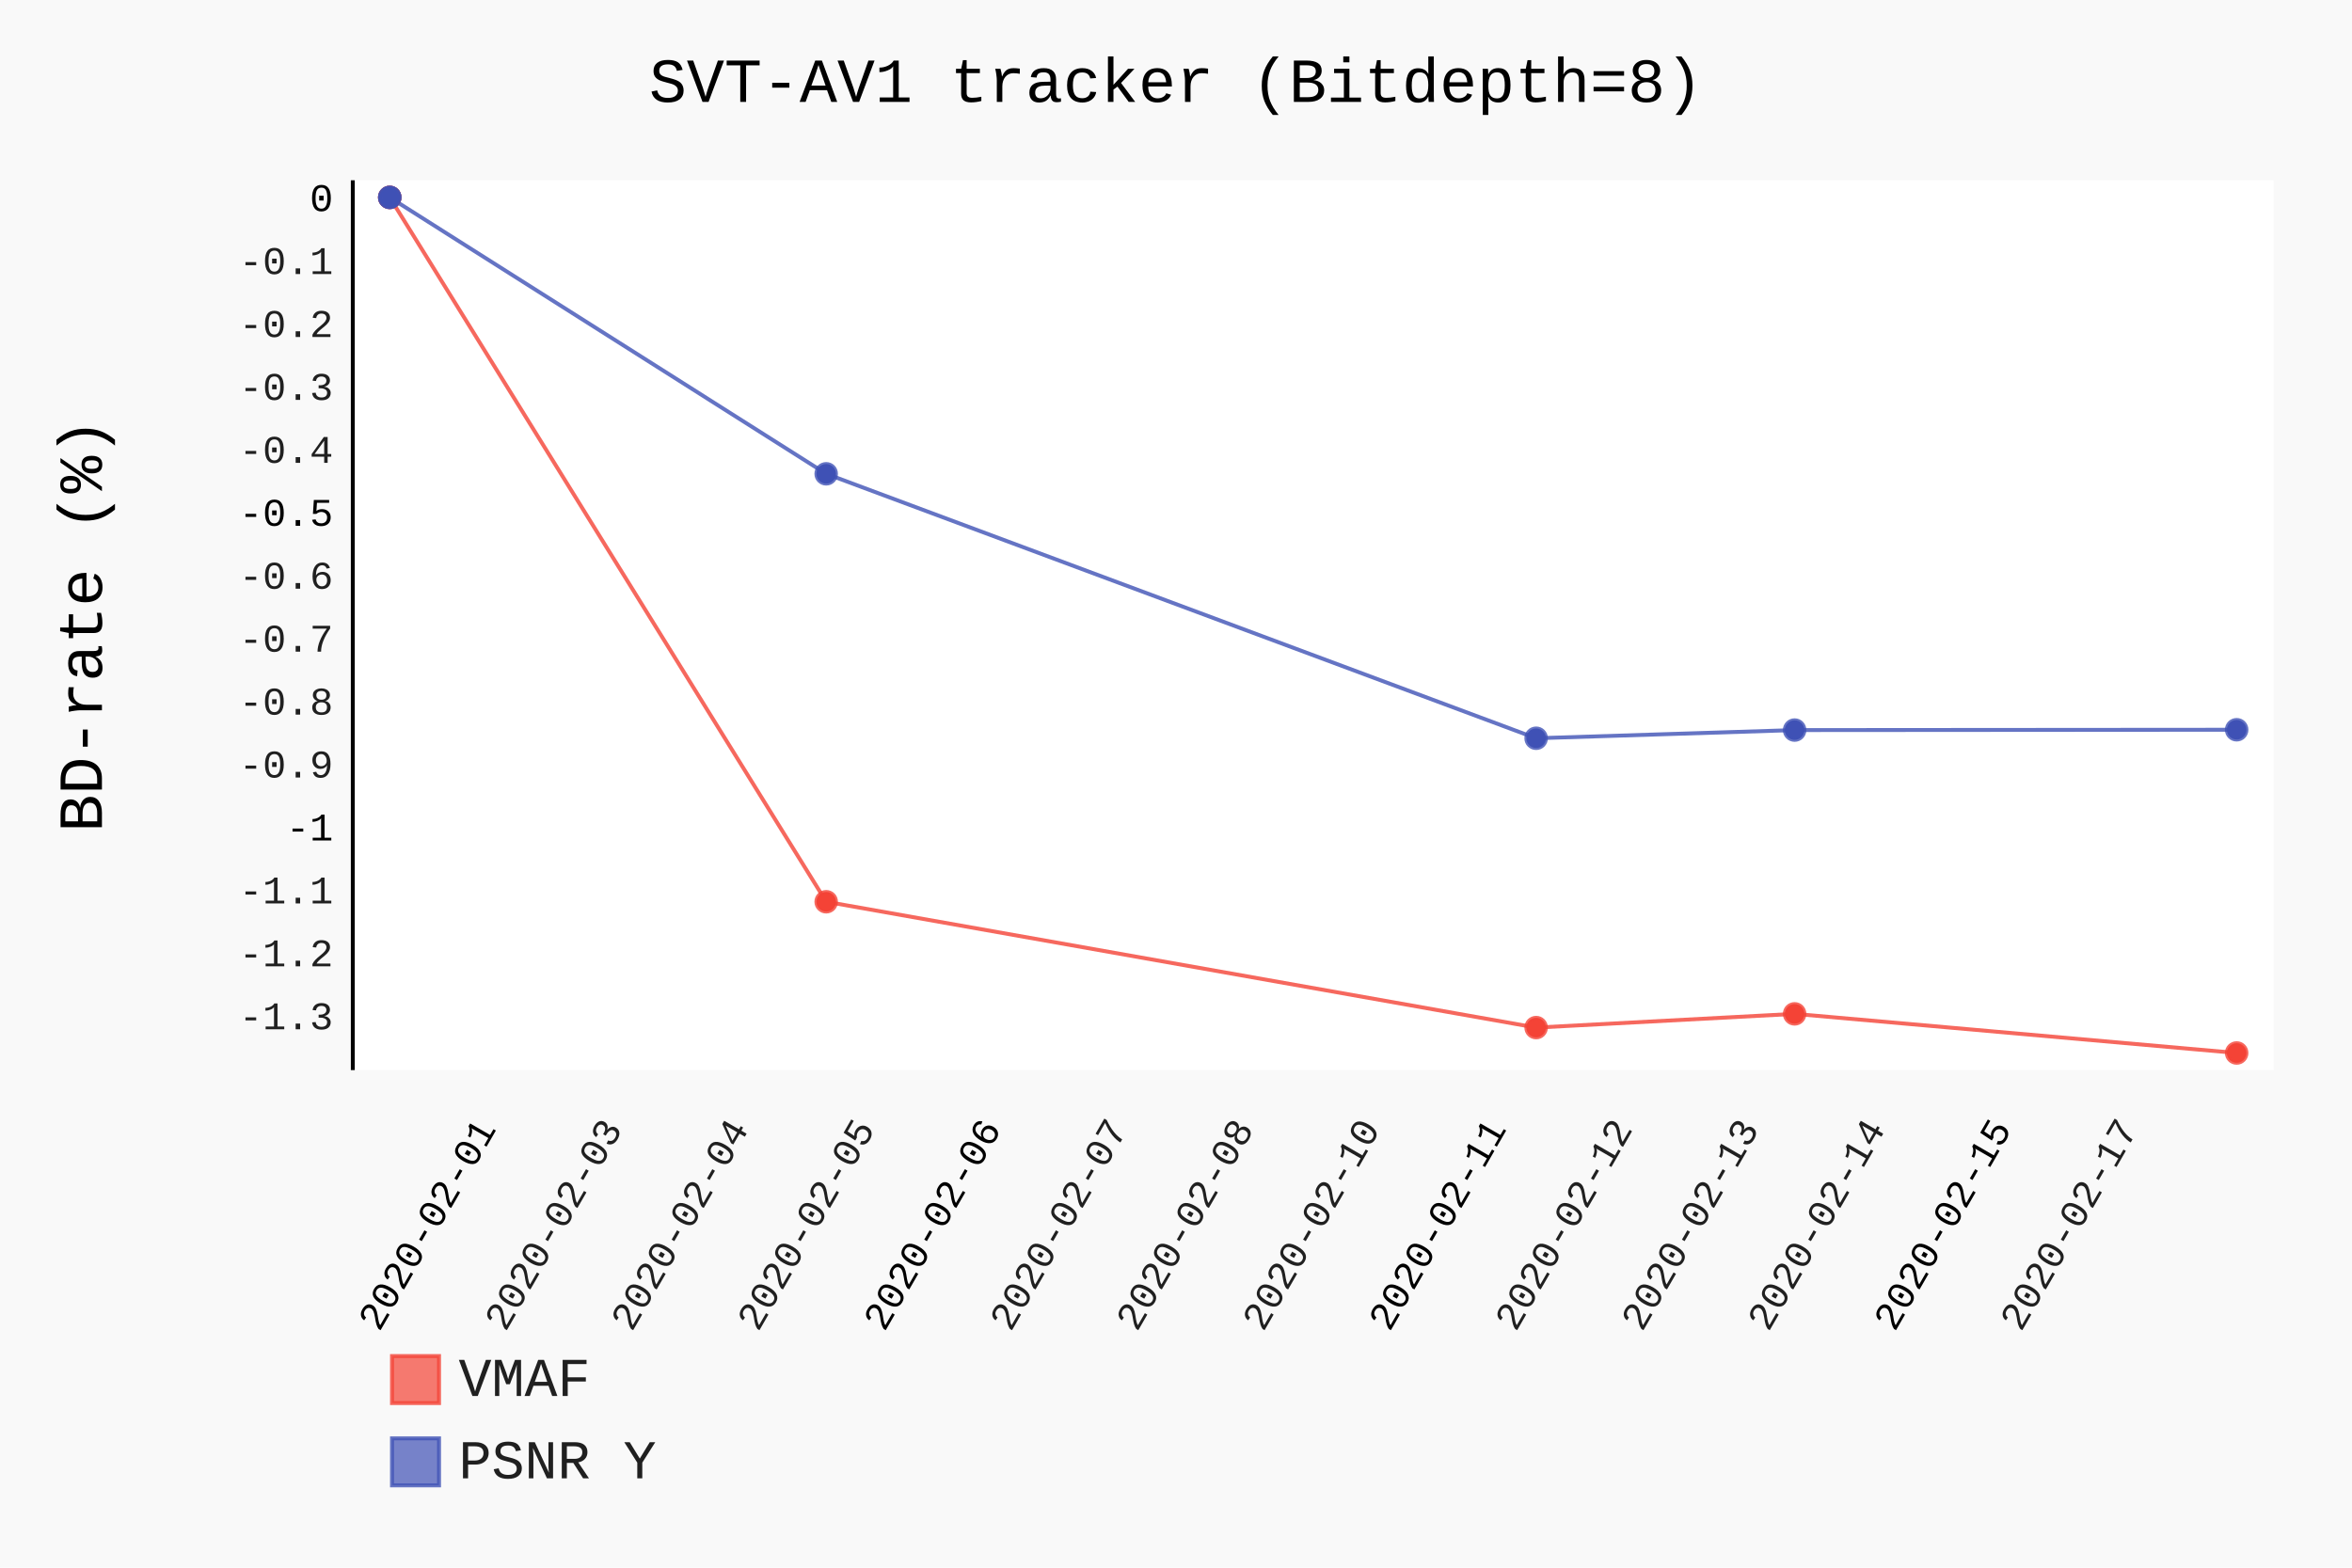
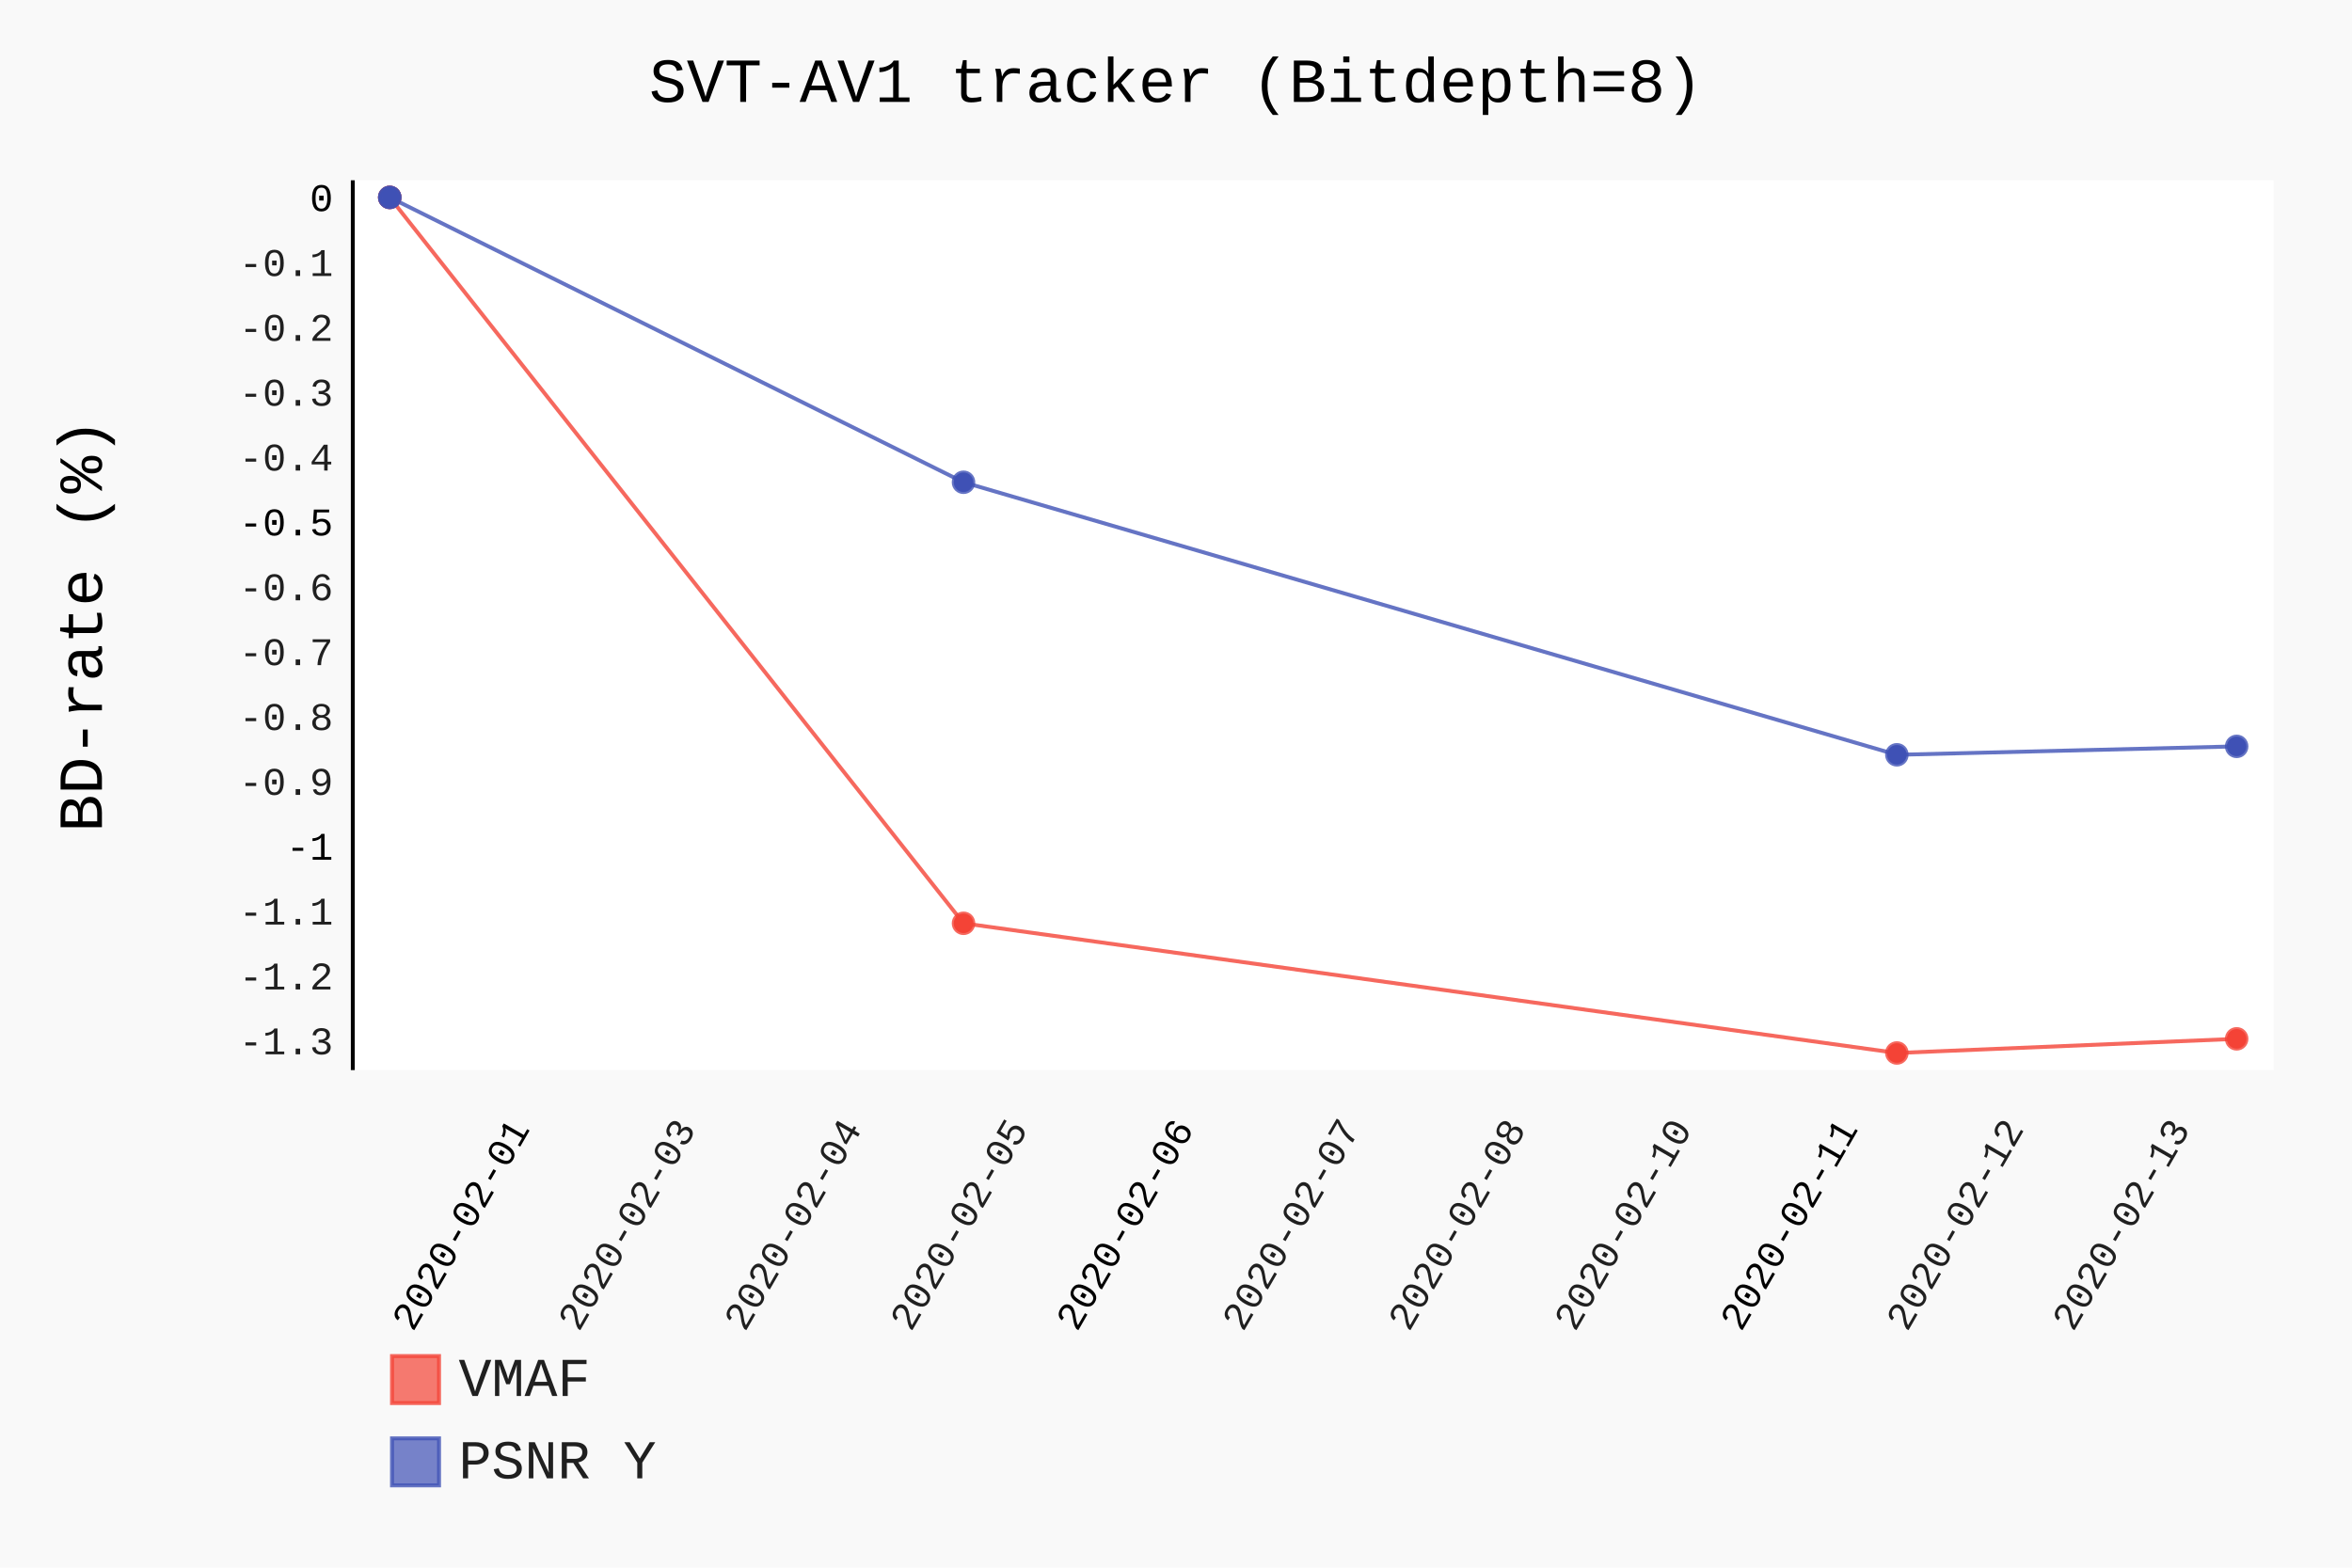
- <svg xmlns="http://www.w3.org/2000/svg" class="pygal-chart" id="chart-67a20b9a-6cd3-427a-b971-07bf3fcbb1fc" viewBox="0 0 600 400">
+ <svg xmlns="http://www.w3.org/2000/svg" class="pygal-chart" id="chart-9f38c56d-be93-4021-9758-f89eef3e8a41" viewBox="0 0 600 400">
  <defs>
-     <style type="text/css">#chart-67a20b9a-6cd3-427a-b971-07bf3fcbb1fc{-webkit-user-select:none;-webkit-font-smoothing:antialiased;font-family:Consolas,"Liberation Mono",Menlo,Courier,monospace}#chart-67a20b9a-6cd3-427a-b971-07bf3fcbb1fc .title{font-family:Consolas,"Liberation Mono",Menlo,Courier,monospace;font-size:16px}#chart-67a20b9a-6cd3-427a-b971-07bf3fcbb1fc .legends .legend text{font-family:Consolas,"Liberation Mono",Menlo,Courier,monospace;font-size:14px}#chart-67a20b9a-6cd3-427a-b971-07bf3fcbb1fc .axis text{font-family:Consolas,"Liberation Mono",Menlo,Courier,monospace;font-size:10px}#chart-67a20b9a-6cd3-427a-b971-07bf3fcbb1fc .axis text.major{font-family:Consolas,"Liberation Mono",Menlo,Courier,monospace;font-size:10px}#chart-67a20b9a-6cd3-427a-b971-07bf3fcbb1fc .text-overlay text.value{font-family:Consolas,"Liberation Mono",Menlo,Courier,monospace;font-size:16px}#chart-67a20b9a-6cd3-427a-b971-07bf3fcbb1fc .text-overlay text.label{font-family:Consolas,"Liberation Mono",Menlo,Courier,monospace;font-size:10px}#chart-67a20b9a-6cd3-427a-b971-07bf3fcbb1fc .tooltip{font-family:Consolas,"Liberation Mono",Menlo,Courier,monospace;font-size:14px}#chart-67a20b9a-6cd3-427a-b971-07bf3fcbb1fc text.no_data{font-family:Consolas,"Liberation Mono",Menlo,Courier,monospace;font-size:64px}
- #chart-67a20b9a-6cd3-427a-b971-07bf3fcbb1fc{background-color:rgba(249,249,249,1)}#chart-67a20b9a-6cd3-427a-b971-07bf3fcbb1fc path,#chart-67a20b9a-6cd3-427a-b971-07bf3fcbb1fc line,#chart-67a20b9a-6cd3-427a-b971-07bf3fcbb1fc rect,#chart-67a20b9a-6cd3-427a-b971-07bf3fcbb1fc circle{-webkit-transition:150ms;-moz-transition:150ms;transition:150ms}#chart-67a20b9a-6cd3-427a-b971-07bf3fcbb1fc .graph &gt; .background{fill:rgba(249,249,249,1)}#chart-67a20b9a-6cd3-427a-b971-07bf3fcbb1fc .plot &gt; .background{fill:rgba(255,255,255,1)}#chart-67a20b9a-6cd3-427a-b971-07bf3fcbb1fc .graph{fill:rgba(0,0,0,.87)}#chart-67a20b9a-6cd3-427a-b971-07bf3fcbb1fc text.no_data{fill:rgba(0,0,0,1)}#chart-67a20b9a-6cd3-427a-b971-07bf3fcbb1fc .title{fill:rgba(0,0,0,1)}#chart-67a20b9a-6cd3-427a-b971-07bf3fcbb1fc .legends .legend text{fill:rgba(0,0,0,.87)}#chart-67a20b9a-6cd3-427a-b971-07bf3fcbb1fc .legends .legend:hover text{fill:rgba(0,0,0,1)}#chart-67a20b9a-6cd3-427a-b971-07bf3fcbb1fc .axis .line{stroke:rgba(0,0,0,1)}#chart-67a20b9a-6cd3-427a-b971-07bf3fcbb1fc .axis .guide.line{stroke:rgba(0,0,0,.54)}#chart-67a20b9a-6cd3-427a-b971-07bf3fcbb1fc .axis .major.line{stroke:rgba(0,0,0,.87)}#chart-67a20b9a-6cd3-427a-b971-07bf3fcbb1fc .axis text.major{fill:rgba(0,0,0,1)}#chart-67a20b9a-6cd3-427a-b971-07bf3fcbb1fc .axis.y .guides:hover .guide.line,#chart-67a20b9a-6cd3-427a-b971-07bf3fcbb1fc .line-graph .axis.x .guides:hover .guide.line,#chart-67a20b9a-6cd3-427a-b971-07bf3fcbb1fc .stackedline-graph .axis.x .guides:hover .guide.line,#chart-67a20b9a-6cd3-427a-b971-07bf3fcbb1fc .xy-graph .axis.x .guides:hover .guide.line{stroke:rgba(0,0,0,1)}#chart-67a20b9a-6cd3-427a-b971-07bf3fcbb1fc .axis .guides:hover text{fill:rgba(0,0,0,1)}#chart-67a20b9a-6cd3-427a-b971-07bf3fcbb1fc .reactive{fill-opacity:.7;stroke-opacity:.8}#chart-67a20b9a-6cd3-427a-b971-07bf3fcbb1fc .ci{stroke:rgba(0,0,0,.87)}#chart-67a20b9a-6cd3-427a-b971-07bf3fcbb1fc .reactive.active,#chart-67a20b9a-6cd3-427a-b971-07bf3fcbb1fc .active .reactive{fill-opacity:.8;stroke-opacity:.9;stroke-width:4}#chart-67a20b9a-6cd3-427a-b971-07bf3fcbb1fc .ci .reactive.active{stroke-width:1.5}#chart-67a20b9a-6cd3-427a-b971-07bf3fcbb1fc .series text{fill:rgba(0,0,0,1)}#chart-67a20b9a-6cd3-427a-b971-07bf3fcbb1fc .tooltip rect{fill:rgba(255,255,255,1);stroke:rgba(0,0,0,1);-webkit-transition:opacity 150ms;-moz-transition:opacity 150ms;transition:opacity 150ms}#chart-67a20b9a-6cd3-427a-b971-07bf3fcbb1fc .tooltip .label{fill:rgba(0,0,0,.87)}#chart-67a20b9a-6cd3-427a-b971-07bf3fcbb1fc .tooltip .label{fill:rgba(0,0,0,.87)}#chart-67a20b9a-6cd3-427a-b971-07bf3fcbb1fc .tooltip .legend{font-size:.8em;fill:rgba(0,0,0,.54)}#chart-67a20b9a-6cd3-427a-b971-07bf3fcbb1fc .tooltip .x_label{font-size:.6em;fill:rgba(0,0,0,1)}#chart-67a20b9a-6cd3-427a-b971-07bf3fcbb1fc .tooltip .xlink{font-size:.5em;text-decoration:underline}#chart-67a20b9a-6cd3-427a-b971-07bf3fcbb1fc .tooltip .value{font-size:1.5em}#chart-67a20b9a-6cd3-427a-b971-07bf3fcbb1fc .bound{font-size:.5em}#chart-67a20b9a-6cd3-427a-b971-07bf3fcbb1fc .max-value{font-size:.75em;fill:rgba(0,0,0,.54)}#chart-67a20b9a-6cd3-427a-b971-07bf3fcbb1fc .map-element{fill:rgba(255,255,255,1);stroke:rgba(0,0,0,.54) !important}#chart-67a20b9a-6cd3-427a-b971-07bf3fcbb1fc .map-element .reactive{fill-opacity:inherit;stroke-opacity:inherit}#chart-67a20b9a-6cd3-427a-b971-07bf3fcbb1fc .color-0,#chart-67a20b9a-6cd3-427a-b971-07bf3fcbb1fc .color-0 a:visited{stroke:#F44336;fill:#F44336}#chart-67a20b9a-6cd3-427a-b971-07bf3fcbb1fc .color-1,#chart-67a20b9a-6cd3-427a-b971-07bf3fcbb1fc .color-1 a:visited{stroke:#3F51B5;fill:#3F51B5}#chart-67a20b9a-6cd3-427a-b971-07bf3fcbb1fc .text-overlay .color-0 text{fill:black}#chart-67a20b9a-6cd3-427a-b971-07bf3fcbb1fc .text-overlay .color-1 text{fill:black}
- #chart-67a20b9a-6cd3-427a-b971-07bf3fcbb1fc text.no_data{text-anchor:middle}#chart-67a20b9a-6cd3-427a-b971-07bf3fcbb1fc .guide.line{fill:none}#chart-67a20b9a-6cd3-427a-b971-07bf3fcbb1fc .centered{text-anchor:middle}#chart-67a20b9a-6cd3-427a-b971-07bf3fcbb1fc .title{text-anchor:middle}#chart-67a20b9a-6cd3-427a-b971-07bf3fcbb1fc .legends .legend text{fill-opacity:1}#chart-67a20b9a-6cd3-427a-b971-07bf3fcbb1fc .axis.x text{text-anchor:middle}#chart-67a20b9a-6cd3-427a-b971-07bf3fcbb1fc .axis.x:not(.web) text[transform]{text-anchor:start}#chart-67a20b9a-6cd3-427a-b971-07bf3fcbb1fc .axis.x:not(.web) text[transform].backwards{text-anchor:end}#chart-67a20b9a-6cd3-427a-b971-07bf3fcbb1fc .axis.y text{text-anchor:end}#chart-67a20b9a-6cd3-427a-b971-07bf3fcbb1fc .axis.y text[transform].backwards{text-anchor:start}#chart-67a20b9a-6cd3-427a-b971-07bf3fcbb1fc .axis.y2 text{text-anchor:start}#chart-67a20b9a-6cd3-427a-b971-07bf3fcbb1fc .axis.y2 text[transform].backwards{text-anchor:end}#chart-67a20b9a-6cd3-427a-b971-07bf3fcbb1fc .axis .guide.line{stroke-dasharray:4,4}#chart-67a20b9a-6cd3-427a-b971-07bf3fcbb1fc .axis .major.guide.line{stroke-dasharray:6,6}#chart-67a20b9a-6cd3-427a-b971-07bf3fcbb1fc .horizontal .axis.y .guide.line,#chart-67a20b9a-6cd3-427a-b971-07bf3fcbb1fc .horizontal .axis.y2 .guide.line,#chart-67a20b9a-6cd3-427a-b971-07bf3fcbb1fc .vertical .axis.x .guide.line{opacity:0}#chart-67a20b9a-6cd3-427a-b971-07bf3fcbb1fc .horizontal .axis.always_show .guide.line,#chart-67a20b9a-6cd3-427a-b971-07bf3fcbb1fc .vertical .axis.always_show .guide.line{opacity:1 !important}#chart-67a20b9a-6cd3-427a-b971-07bf3fcbb1fc .axis.y .guides:hover .guide.line,#chart-67a20b9a-6cd3-427a-b971-07bf3fcbb1fc .axis.y2 .guides:hover .guide.line,#chart-67a20b9a-6cd3-427a-b971-07bf3fcbb1fc .axis.x .guides:hover .guide.line{opacity:1}#chart-67a20b9a-6cd3-427a-b971-07bf3fcbb1fc .axis .guides:hover text{opacity:1}#chart-67a20b9a-6cd3-427a-b971-07bf3fcbb1fc .nofill{fill:none}#chart-67a20b9a-6cd3-427a-b971-07bf3fcbb1fc .subtle-fill{fill-opacity:.2}#chart-67a20b9a-6cd3-427a-b971-07bf3fcbb1fc .dot{stroke-width:1px;fill-opacity:1}#chart-67a20b9a-6cd3-427a-b971-07bf3fcbb1fc .dot.active{stroke-width:5px}#chart-67a20b9a-6cd3-427a-b971-07bf3fcbb1fc .dot.negative{fill:transparent}#chart-67a20b9a-6cd3-427a-b971-07bf3fcbb1fc text,#chart-67a20b9a-6cd3-427a-b971-07bf3fcbb1fc tspan{stroke:none !important}#chart-67a20b9a-6cd3-427a-b971-07bf3fcbb1fc .series text.active{opacity:1}#chart-67a20b9a-6cd3-427a-b971-07bf3fcbb1fc .tooltip rect{fill-opacity:.95;stroke-width:.5}#chart-67a20b9a-6cd3-427a-b971-07bf3fcbb1fc .tooltip text{fill-opacity:1}#chart-67a20b9a-6cd3-427a-b971-07bf3fcbb1fc .showable{visibility:hidden}#chart-67a20b9a-6cd3-427a-b971-07bf3fcbb1fc .showable.shown{visibility:visible}#chart-67a20b9a-6cd3-427a-b971-07bf3fcbb1fc .gauge-background{fill:rgba(229,229,229,1);stroke:none}#chart-67a20b9a-6cd3-427a-b971-07bf3fcbb1fc .bg-lines{stroke:rgba(249,249,249,1);stroke-width:2px}</style>
+     <style type="text/css">#chart-9f38c56d-be93-4021-9758-f89eef3e8a41{-webkit-user-select:none;-webkit-font-smoothing:antialiased;font-family:Consolas,"Liberation Mono",Menlo,Courier,monospace}#chart-9f38c56d-be93-4021-9758-f89eef3e8a41 .title{font-family:Consolas,"Liberation Mono",Menlo,Courier,monospace;font-size:16px}#chart-9f38c56d-be93-4021-9758-f89eef3e8a41 .legends .legend text{font-family:Consolas,"Liberation Mono",Menlo,Courier,monospace;font-size:14px}#chart-9f38c56d-be93-4021-9758-f89eef3e8a41 .axis text{font-family:Consolas,"Liberation Mono",Menlo,Courier,monospace;font-size:10px}#chart-9f38c56d-be93-4021-9758-f89eef3e8a41 .axis text.major{font-family:Consolas,"Liberation Mono",Menlo,Courier,monospace;font-size:10px}#chart-9f38c56d-be93-4021-9758-f89eef3e8a41 .text-overlay text.value{font-family:Consolas,"Liberation Mono",Menlo,Courier,monospace;font-size:16px}#chart-9f38c56d-be93-4021-9758-f89eef3e8a41 .text-overlay text.label{font-family:Consolas,"Liberation Mono",Menlo,Courier,monospace;font-size:10px}#chart-9f38c56d-be93-4021-9758-f89eef3e8a41 .tooltip{font-family:Consolas,"Liberation Mono",Menlo,Courier,monospace;font-size:14px}#chart-9f38c56d-be93-4021-9758-f89eef3e8a41 text.no_data{font-family:Consolas,"Liberation Mono",Menlo,Courier,monospace;font-size:64px}
+ #chart-9f38c56d-be93-4021-9758-f89eef3e8a41{background-color:rgba(249,249,249,1)}#chart-9f38c56d-be93-4021-9758-f89eef3e8a41 path,#chart-9f38c56d-be93-4021-9758-f89eef3e8a41 line,#chart-9f38c56d-be93-4021-9758-f89eef3e8a41 rect,#chart-9f38c56d-be93-4021-9758-f89eef3e8a41 circle{-webkit-transition:150ms;-moz-transition:150ms;transition:150ms}#chart-9f38c56d-be93-4021-9758-f89eef3e8a41 .graph &gt; .background{fill:rgba(249,249,249,1)}#chart-9f38c56d-be93-4021-9758-f89eef3e8a41 .plot &gt; .background{fill:rgba(255,255,255,1)}#chart-9f38c56d-be93-4021-9758-f89eef3e8a41 .graph{fill:rgba(0,0,0,.87)}#chart-9f38c56d-be93-4021-9758-f89eef3e8a41 text.no_data{fill:rgba(0,0,0,1)}#chart-9f38c56d-be93-4021-9758-f89eef3e8a41 .title{fill:rgba(0,0,0,1)}#chart-9f38c56d-be93-4021-9758-f89eef3e8a41 .legends .legend text{fill:rgba(0,0,0,.87)}#chart-9f38c56d-be93-4021-9758-f89eef3e8a41 .legends .legend:hover text{fill:rgba(0,0,0,1)}#chart-9f38c56d-be93-4021-9758-f89eef3e8a41 .axis .line{stroke:rgba(0,0,0,1)}#chart-9f38c56d-be93-4021-9758-f89eef3e8a41 .axis .guide.line{stroke:rgba(0,0,0,.54)}#chart-9f38c56d-be93-4021-9758-f89eef3e8a41 .axis .major.line{stroke:rgba(0,0,0,.87)}#chart-9f38c56d-be93-4021-9758-f89eef3e8a41 .axis text.major{fill:rgba(0,0,0,1)}#chart-9f38c56d-be93-4021-9758-f89eef3e8a41 .axis.y .guides:hover .guide.line,#chart-9f38c56d-be93-4021-9758-f89eef3e8a41 .line-graph .axis.x .guides:hover .guide.line,#chart-9f38c56d-be93-4021-9758-f89eef3e8a41 .stackedline-graph .axis.x .guides:hover .guide.line,#chart-9f38c56d-be93-4021-9758-f89eef3e8a41 .xy-graph .axis.x .guides:hover .guide.line{stroke:rgba(0,0,0,1)}#chart-9f38c56d-be93-4021-9758-f89eef3e8a41 .axis .guides:hover text{fill:rgba(0,0,0,1)}#chart-9f38c56d-be93-4021-9758-f89eef3e8a41 .reactive{fill-opacity:.7;stroke-opacity:.8}#chart-9f38c56d-be93-4021-9758-f89eef3e8a41 .ci{stroke:rgba(0,0,0,.87)}#chart-9f38c56d-be93-4021-9758-f89eef3e8a41 .reactive.active,#chart-9f38c56d-be93-4021-9758-f89eef3e8a41 .active .reactive{fill-opacity:.8;stroke-opacity:.9;stroke-width:4}#chart-9f38c56d-be93-4021-9758-f89eef3e8a41 .ci .reactive.active{stroke-width:1.5}#chart-9f38c56d-be93-4021-9758-f89eef3e8a41 .series text{fill:rgba(0,0,0,1)}#chart-9f38c56d-be93-4021-9758-f89eef3e8a41 .tooltip rect{fill:rgba(255,255,255,1);stroke:rgba(0,0,0,1);-webkit-transition:opacity 150ms;-moz-transition:opacity 150ms;transition:opacity 150ms}#chart-9f38c56d-be93-4021-9758-f89eef3e8a41 .tooltip .label{fill:rgba(0,0,0,.87)}#chart-9f38c56d-be93-4021-9758-f89eef3e8a41 .tooltip .label{fill:rgba(0,0,0,.87)}#chart-9f38c56d-be93-4021-9758-f89eef3e8a41 .tooltip .legend{font-size:.8em;fill:rgba(0,0,0,.54)}#chart-9f38c56d-be93-4021-9758-f89eef3e8a41 .tooltip .x_label{font-size:.6em;fill:rgba(0,0,0,1)}#chart-9f38c56d-be93-4021-9758-f89eef3e8a41 .tooltip .xlink{font-size:.5em;text-decoration:underline}#chart-9f38c56d-be93-4021-9758-f89eef3e8a41 .tooltip .value{font-size:1.5em}#chart-9f38c56d-be93-4021-9758-f89eef3e8a41 .bound{font-size:.5em}#chart-9f38c56d-be93-4021-9758-f89eef3e8a41 .max-value{font-size:.75em;fill:rgba(0,0,0,.54)}#chart-9f38c56d-be93-4021-9758-f89eef3e8a41 .map-element{fill:rgba(255,255,255,1);stroke:rgba(0,0,0,.54) !important}#chart-9f38c56d-be93-4021-9758-f89eef3e8a41 .map-element .reactive{fill-opacity:inherit;stroke-opacity:inherit}#chart-9f38c56d-be93-4021-9758-f89eef3e8a41 .color-0,#chart-9f38c56d-be93-4021-9758-f89eef3e8a41 .color-0 a:visited{stroke:#F44336;fill:#F44336}#chart-9f38c56d-be93-4021-9758-f89eef3e8a41 .color-1,#chart-9f38c56d-be93-4021-9758-f89eef3e8a41 .color-1 a:visited{stroke:#3F51B5;fill:#3F51B5}#chart-9f38c56d-be93-4021-9758-f89eef3e8a41 .text-overlay .color-0 text{fill:black}#chart-9f38c56d-be93-4021-9758-f89eef3e8a41 .text-overlay .color-1 text{fill:black}
+ #chart-9f38c56d-be93-4021-9758-f89eef3e8a41 text.no_data{text-anchor:middle}#chart-9f38c56d-be93-4021-9758-f89eef3e8a41 .guide.line{fill:none}#chart-9f38c56d-be93-4021-9758-f89eef3e8a41 .centered{text-anchor:middle}#chart-9f38c56d-be93-4021-9758-f89eef3e8a41 .title{text-anchor:middle}#chart-9f38c56d-be93-4021-9758-f89eef3e8a41 .legends .legend text{fill-opacity:1}#chart-9f38c56d-be93-4021-9758-f89eef3e8a41 .axis.x text{text-anchor:middle}#chart-9f38c56d-be93-4021-9758-f89eef3e8a41 .axis.x:not(.web) text[transform]{text-anchor:start}#chart-9f38c56d-be93-4021-9758-f89eef3e8a41 .axis.x:not(.web) text[transform].backwards{text-anchor:end}#chart-9f38c56d-be93-4021-9758-f89eef3e8a41 .axis.y text{text-anchor:end}#chart-9f38c56d-be93-4021-9758-f89eef3e8a41 .axis.y text[transform].backwards{text-anchor:start}#chart-9f38c56d-be93-4021-9758-f89eef3e8a41 .axis.y2 text{text-anchor:start}#chart-9f38c56d-be93-4021-9758-f89eef3e8a41 .axis.y2 text[transform].backwards{text-anchor:end}#chart-9f38c56d-be93-4021-9758-f89eef3e8a41 .axis .guide.line{stroke-dasharray:4,4}#chart-9f38c56d-be93-4021-9758-f89eef3e8a41 .axis .major.guide.line{stroke-dasharray:6,6}#chart-9f38c56d-be93-4021-9758-f89eef3e8a41 .horizontal .axis.y .guide.line,#chart-9f38c56d-be93-4021-9758-f89eef3e8a41 .horizontal .axis.y2 .guide.line,#chart-9f38c56d-be93-4021-9758-f89eef3e8a41 .vertical .axis.x .guide.line{opacity:0}#chart-9f38c56d-be93-4021-9758-f89eef3e8a41 .horizontal .axis.always_show .guide.line,#chart-9f38c56d-be93-4021-9758-f89eef3e8a41 .vertical .axis.always_show .guide.line{opacity:1 !important}#chart-9f38c56d-be93-4021-9758-f89eef3e8a41 .axis.y .guides:hover .guide.line,#chart-9f38c56d-be93-4021-9758-f89eef3e8a41 .axis.y2 .guides:hover .guide.line,#chart-9f38c56d-be93-4021-9758-f89eef3e8a41 .axis.x .guides:hover .guide.line{opacity:1}#chart-9f38c56d-be93-4021-9758-f89eef3e8a41 .axis .guides:hover text{opacity:1}#chart-9f38c56d-be93-4021-9758-f89eef3e8a41 .nofill{fill:none}#chart-9f38c56d-be93-4021-9758-f89eef3e8a41 .subtle-fill{fill-opacity:.2}#chart-9f38c56d-be93-4021-9758-f89eef3e8a41 .dot{stroke-width:1px;fill-opacity:1}#chart-9f38c56d-be93-4021-9758-f89eef3e8a41 .dot.active{stroke-width:5px}#chart-9f38c56d-be93-4021-9758-f89eef3e8a41 .dot.negative{fill:transparent}#chart-9f38c56d-be93-4021-9758-f89eef3e8a41 text,#chart-9f38c56d-be93-4021-9758-f89eef3e8a41 tspan{stroke:none !important}#chart-9f38c56d-be93-4021-9758-f89eef3e8a41 .series text.active{opacity:1}#chart-9f38c56d-be93-4021-9758-f89eef3e8a41 .tooltip rect{fill-opacity:.95;stroke-width:.5}#chart-9f38c56d-be93-4021-9758-f89eef3e8a41 .tooltip text{fill-opacity:1}#chart-9f38c56d-be93-4021-9758-f89eef3e8a41 .showable{visibility:hidden}#chart-9f38c56d-be93-4021-9758-f89eef3e8a41 .showable.shown{visibility:visible}#chart-9f38c56d-be93-4021-9758-f89eef3e8a41 .gauge-background{fill:rgba(229,229,229,1);stroke:none}#chart-9f38c56d-be93-4021-9758-f89eef3e8a41 .bg-lines{stroke:rgba(249,249,249,1);stroke-width:2px}</style>
  </defs>
  <g class="graph datetimeline-graph vertical">
    <rect class="background" height="400" width="600" x="0" y="0" />
    <g class="plot" transform="translate(90, 46)">
      <rect class="background" height="227.038" width="490.0" x="0" y="0" />
      <g class="axis y">
        <g class="guides">
-           <text class="" x="-5" y="216.626">-1.3</text>
+           <text class="" x="-5" y="223.011">-1.3</text>
        </g>
        <g class="guides">
-           <text class="" x="-5" y="200.567">-1.2</text>
+           <text class="" x="-5" y="206.461">-1.2</text>
        </g>
        <g class="guides">
-           <text class="" x="-5" y="184.509">-1.1</text>
+           <text class="" x="-5" y="189.912">-1.1</text>
        </g>
        <g class="guides">
-           <text class="major" x="-5" y="168.45">-1</text>
+           <text class="major" x="-5" y="173.362">-1</text>
        </g>
        <g class="guides">
-           <text class="" x="-5" y="152.392">-0.9</text>
+           <text class="" x="-5" y="156.813">-0.9</text>
        </g>
        <g class="guides">
-           <text class="" x="-5" y="136.333">-0.8</text>
+           <text class="" x="-5" y="140.263">-0.8</text>
        </g>
        <g class="guides">
-           <text class="" x="-5" y="120.275">-0.7</text>
+           <text class="" x="-5" y="123.713">-0.7</text>
        </g>
        <g class="guides">
-           <text class="" x="-5" y="104.217">-0.6</text>
+           <text class="" x="-5" y="107.164">-0.6</text>
        </g>
        <g class="guides">
-           <text class="major" x="-5" y="88.158">-0.5</text>
+           <text class="major" x="-5" y="90.614">-0.5</text>
        </g>
        <g class="guides">
-           <text class="" x="-5" y="72.1">-0.4</text>
+           <text class="" x="-5" y="74.065">-0.4</text>
        </g>
        <g class="guides">
-           <text class="" x="-5" y="56.041">-0.3</text>
+           <text class="" x="-5" y="57.515">-0.3</text>
        </g>
        <g class="guides">
-           <text class="" x="-5" y="39.983">-0.2</text>
+           <text class="" x="-5" y="40.965">-0.2</text>
        </g>
        <g class="guides">
-           <text class="" x="-5" y="23.925">-0.1</text>
+           <text class="" x="-5" y="24.416">-0.1</text>
        </g>
        <g class="guides">
          <text class="major" x="-5" y="7.866">0</text>
        </g>
      </g>
      <g class="axis x">
        <path class="line" d="M0 0 v227.038" />
        <g class="guides">
-           <path class="major guide line" d="M36.742 0 v227.038" />
-           <text class="major backwards" transform="rotate(300 36.74236 242.0385)" x="36.742" y="242.038">2020-02-01</text>
+           <path class="major guide line" d="M45.338 0 v227.038" />
+           <text class="major backwards" transform="rotate(300 45.33845 242.0385)" x="45.338" y="242.038">2020-02-01</text>
        </g>
        <g class="guides">
-           <path class="guide line" d="M68.958 0 v227.038" />
-           <text class="backwards" transform="rotate(300 68.95849 242.0385)" x="68.958" y="242.038">2020-02-03</text>
+           <path class="guide line" d="M87.691 0 v227.038" />
+           <text class="backwards" transform="rotate(300 87.69149 242.0385)" x="87.691" y="242.038">2020-02-03</text>
        </g>
        <g class="guides">
-           <path class="guide line" d="M101.175 0 v227.038" />
-           <text class="backwards" transform="rotate(300 101.1746 242.0385)" x="101.175" y="242.038">2020-02-04</text>
+           <path class="guide line" d="M130.045 0 v227.038" />
+           <text class="backwards" transform="rotate(300 130.0445 242.0385)" x="130.045" y="242.038">2020-02-04</text>
        </g>
        <g class="guides">
-           <path class="guide line" d="M133.391 0 v227.038" />
-           <text class="backwards" transform="rotate(300 133.3908 242.0385)" x="133.391" y="242.038">2020-02-05</text>
+           <path class="guide line" d="M172.398 0 v227.038" />
+           <text class="backwards" transform="rotate(300 172.3976 242.0385)" x="172.398" y="242.038">2020-02-05</text>
        </g>
        <g class="guides">
-           <path class="major guide line" d="M165.607 0 v227.038" />
-           <text class="major backwards" transform="rotate(300 165.6069 242.0385)" x="165.607" y="242.038">2020-02-06</text>
+           <path class="major guide line" d="M214.751 0 v227.038" />
+           <text class="major backwards" transform="rotate(300 214.7506 242.0385)" x="214.751" y="242.038">2020-02-06</text>
        </g>
        <g class="guides">
-           <path class="guide line" d="M197.823 0 v227.038" />
-           <text class="backwards" transform="rotate(300 197.823 242.0385)" x="197.823" y="242.038">2020-02-07</text>
+           <path class="guide line" d="M257.104 0 v227.038" />
+           <text class="backwards" transform="rotate(300 257.1037 242.0385)" x="257.104" y="242.038">2020-02-07</text>
        </g>
        <g class="guides">
-           <path class="guide line" d="M230.039 0 v227.038" />
-           <text class="backwards" transform="rotate(300 230.0392 242.0385)" x="230.039" y="242.038">2020-02-08</text>
+           <path class="guide line" d="M299.457 0 v227.038" />
+           <text class="backwards" transform="rotate(300 299.4567 242.0385)" x="299.457" y="242.038">2020-02-08</text>
        </g>
        <g class="guides">
-           <path class="guide line" d="M262.255 0 v227.038" />
-           <text class="backwards" transform="rotate(300 262.2553 242.0385)" x="262.255" y="242.038">2020-02-10</text>
+           <path class="guide line" d="M341.81 0 v227.038" />
+           <text class="backwards" transform="rotate(300 341.8097 242.0385)" x="341.81" y="242.038">2020-02-10</text>
        </g>
        <g class="guides">
-           <path class="major guide line" d="M294.471 0 v227.038" />
-           <text class="major backwards" transform="rotate(300 294.4714 242.0385)" x="294.471" y="242.038">2020-02-11</text>
+           <path class="major guide line" d="M384.163 0 v227.038" />
+           <text class="major backwards" transform="rotate(300 384.1628 242.0385)" x="384.163" y="242.038">2020-02-11</text>
        </g>
        <g class="guides">
-           <path class="guide line" d="M326.688 0 v227.038" />
-           <text class="backwards" transform="rotate(300 326.6875 242.0385)" x="326.688" y="242.038">2020-02-12</text>
+           <path class="guide line" d="M426.516 0 v227.038" />
+           <text class="backwards" transform="rotate(300 426.5158 242.0385)" x="426.516" y="242.038">2020-02-12</text>
        </g>
        <g class="guides">
-           <path class="guide line" d="M358.904 0 v227.038" />
-           <text class="backwards" transform="rotate(300 358.9037 242.0385)" x="358.904" y="242.038">2020-02-13</text>
-         </g>
-         <g class="guides">
-           <path class="guide line" d="M391.12 0 v227.038" />
-           <text class="backwards" transform="rotate(300 391.1198 242.0385)" x="391.12" y="242.038">2020-02-14</text>
-         </g>
-         <g class="guides">
-           <path class="major guide line" d="M423.336 0 v227.038" />
-           <text class="major backwards" transform="rotate(300 423.3359 242.0385)" x="423.336" y="242.038">2020-02-15</text>
-         </g>
-         <g class="guides">
-           <path class="guide line" d="M455.552 0 v227.038" />
-           <text class="backwards" transform="rotate(300 455.5521 242.0385)" x="455.552" y="242.038">2020-02-17</text>
+           <path class="guide line" d="M468.869 0 v227.038" />
+           <text class="backwards" transform="rotate(300 468.8688 242.0385)" x="468.869" y="242.038">2020-02-13</text>
        </g>
      </g>
      <g class="series serie-0 color-0">
-         <path class="line reactive nofill" d="M9.423 4.366 L9.423 4.366 120.762 184.086 301.871 216.193 367.81 212.69 480.577 222.672" />
+         <path class="line reactive nofill" d="M9.423 4.366 L9.423 4.366 155.795 189.584 393.891 222.672 480.577 219.062" />
      </g>
      <g class="series serie-1 color-1">
-         <path class="line reactive nofill" d="M9.423 4.366 L9.423 4.366 120.762 74.894 301.871 142.367 367.81 140.281 480.577 140.198" />
+         <path class="line reactive nofill" d="M9.423 4.366 L9.423 4.366 155.795 77.051 393.891 146.588 480.577 144.439" />
      </g>
    </g>
    <g class="titles">
      <text class="title plot_title" x="300.0" y="26">SVT-AV1 tracker (Bitdepth=8)</text>
      <text class="title" transform="rotate(-90 0 159.5192)" x="0" y="185.519">BD-rate (%)</text>
    </g>
    <g class="plot overlay" transform="translate(90, 46)">
      <g class="series serie-0 color-0">
        <g class="dots">
          <circle class="dot reactive tooltip-trigger" cx="9.423" cy="4.366" r="2.5" />
        </g>
        <g class="dots">
          <circle class="dot reactive tooltip-trigger" cx="9.423" cy="4.366" r="2.5" />
        </g>
        <g class="dots">
-           <circle class="dot reactive tooltip-trigger" cx="120.762" cy="184.086" r="2.5" />
+           <circle class="dot reactive tooltip-trigger" cx="155.795" cy="189.584" r="2.5" />
        </g>
        <g class="dots">
-           <circle class="dot reactive tooltip-trigger" cx="301.871" cy="216.193" r="2.5" />
+           <circle class="dot reactive tooltip-trigger" cx="393.891" cy="222.672" r="2.5" />
        </g>
        <g class="dots">
-           <circle class="dot reactive tooltip-trigger" cx="367.81" cy="212.69" r="2.5" />
-         </g>
-         <g class="dots">
-           <circle class="dot reactive tooltip-trigger" cx="480.577" cy="222.672" r="2.5" />
+           <circle class="dot reactive tooltip-trigger" cx="480.577" cy="219.062" r="2.5" />
        </g>
      </g>
      <g class="series serie-1 color-1">
        <g class="dots">
          <circle class="dot reactive tooltip-trigger" cx="9.423" cy="4.366" r="2.5" />
        </g>
        <g class="dots">
          <circle class="dot reactive tooltip-trigger" cx="9.423" cy="4.366" r="2.5" />
        </g>
        <g class="dots">
-           <circle class="dot reactive tooltip-trigger" cx="120.762" cy="74.894" r="2.5" />
+           <circle class="dot reactive tooltip-trigger" cx="155.795" cy="77.051" r="2.5" />
        </g>
        <g class="dots">
-           <circle class="dot reactive tooltip-trigger" cx="301.871" cy="142.367" r="2.5" />
+           <circle class="dot reactive tooltip-trigger" cx="393.891" cy="146.588" r="2.5" />
        </g>
        <g class="dots">
-           <circle class="dot reactive tooltip-trigger" cx="367.81" cy="140.281" r="2.5" />
-         </g>
-         <g class="dots">
-           <circle class="dot reactive tooltip-trigger" cx="480.577" cy="140.198" r="2.5" />
+           <circle class="dot reactive tooltip-trigger" cx="480.577" cy="144.439" r="2.5" />
        </g>
      </g>
    </g>
    <g class="plot text-overlay" transform="translate(90, 46)">
      <g class="series serie-0 color-0" />
      <g class="series serie-1 color-1" />
    </g>
    <g class="plot tooltip-overlay" transform="translate(90, 46)">
      <g class="tooltip" style="opacity: 0" transform="translate(0 0)">
        <rect class="tooltip-box" height="0" rx="0" ry="0" width="0" />
        <g class="text" />
      </g>
    </g>
    <g class="legends" transform="translate(100, 345)">
      <g class="legend reactive activate-serie" id="activate-serie-0">
        <rect class="color-0 reactive" height="12" width="12" x="0.0" y="1.0" />
        <text x="17.0" y="11.2">VMAF</text>
      </g>
      <g class="legend reactive activate-serie" id="activate-serie-1">
        <rect class="color-1 reactive" height="12" width="12" x="0.0" y="22.0" />
        <text x="17.0" y="32.2">PSNR Y</text>
      </g>
    </g>
  </g>
</svg>
